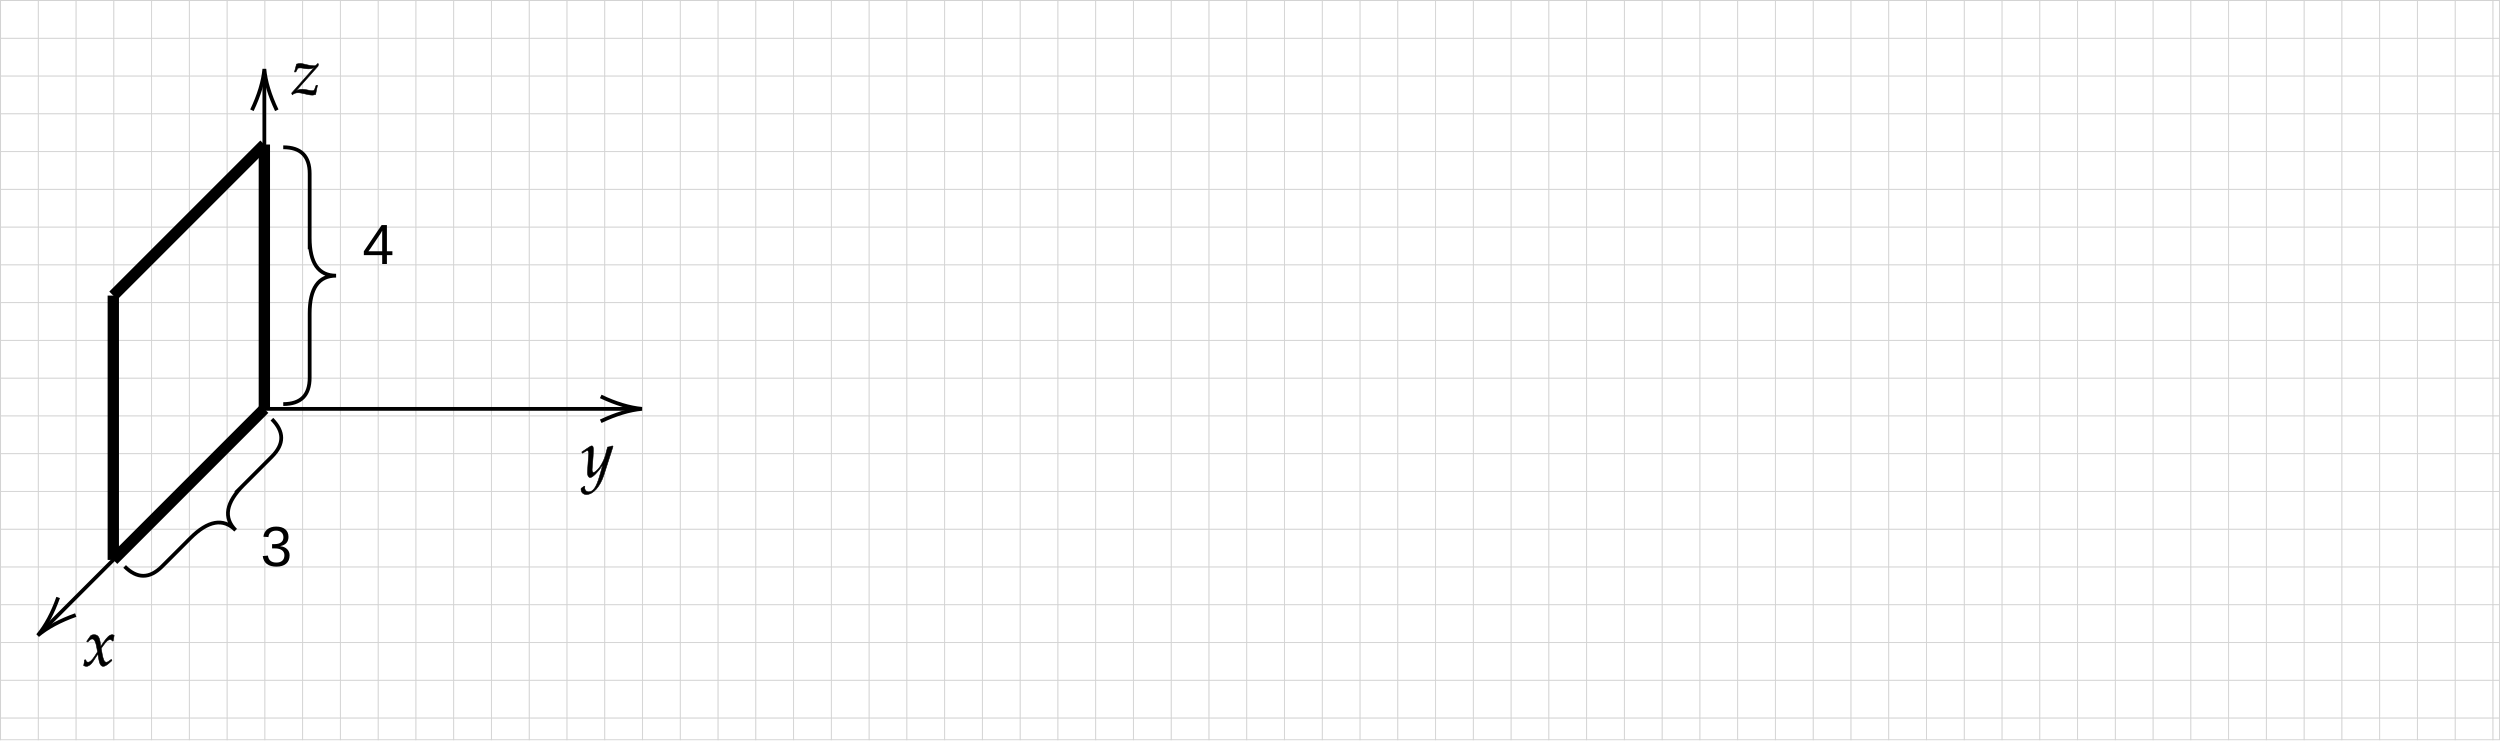
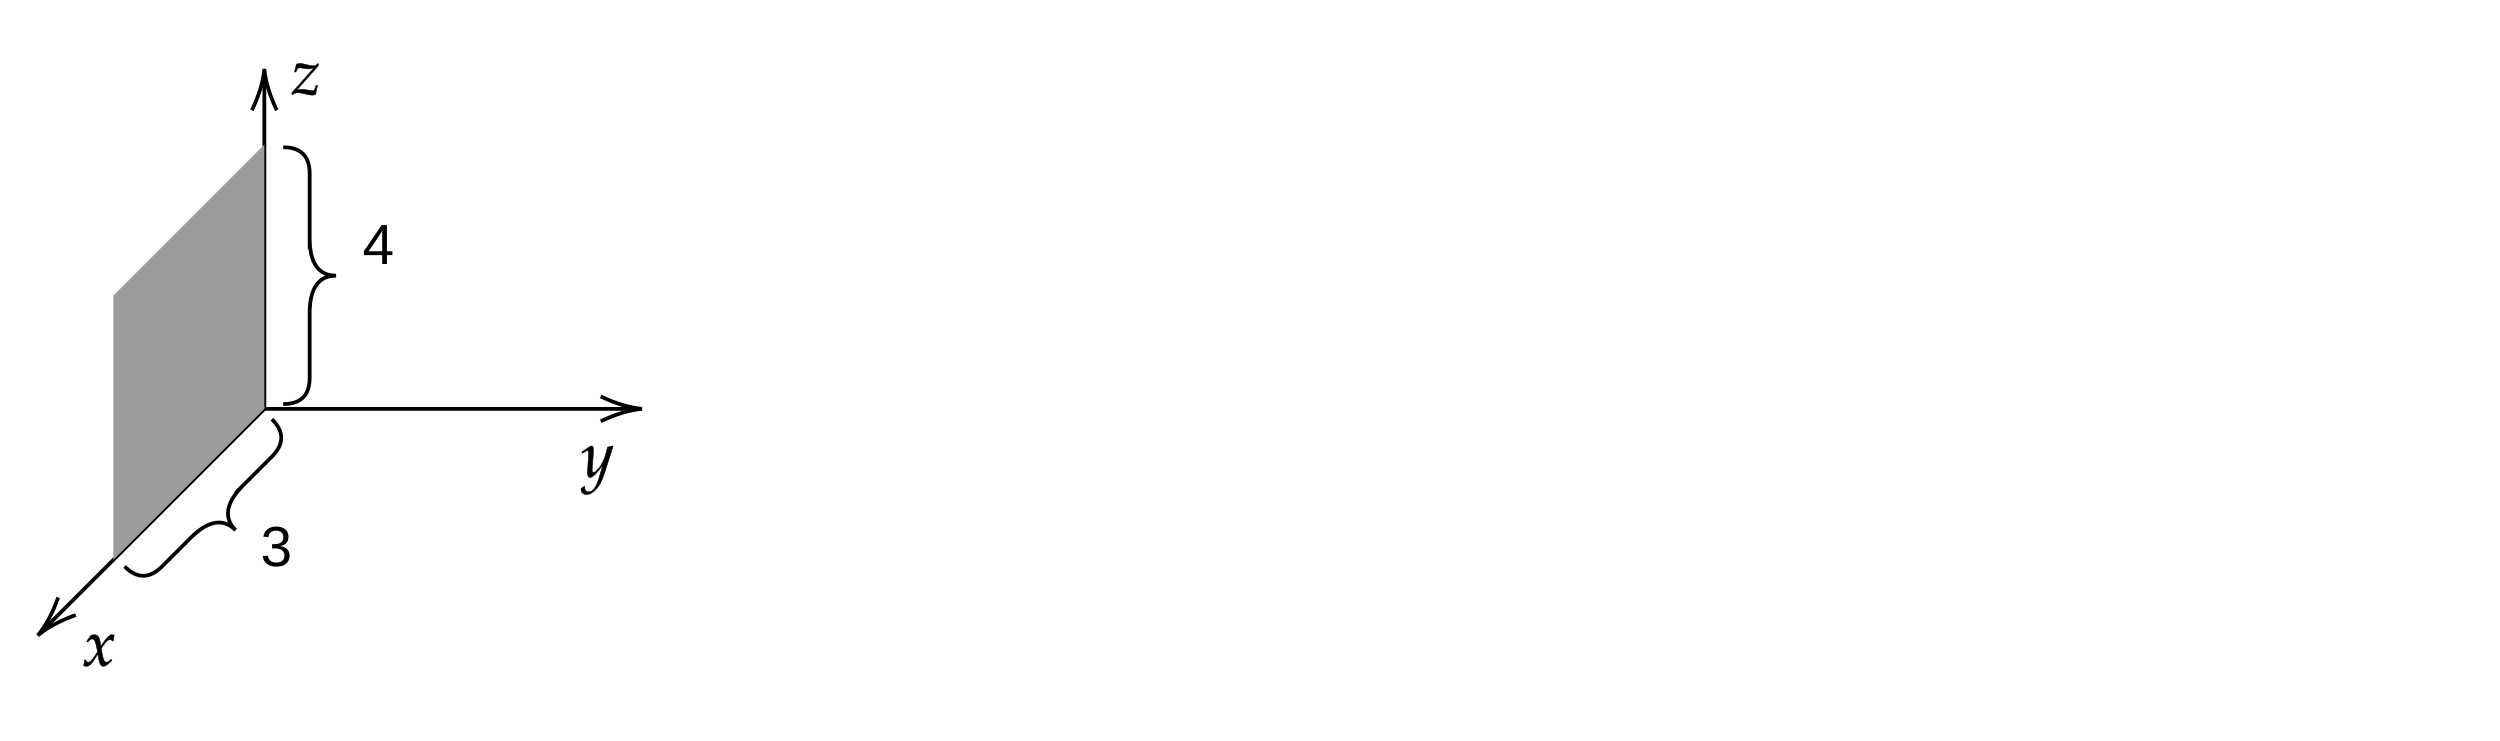
<svg xmlns="http://www.w3.org/2000/svg" x="0" y="0" width="662" height="196" style="         width:662px;         height:196px;         background: transparent;         fill: none; ">
-   <svg>
-     <g>
-       <defs>
-         <pattern id=".9386014761380028" width="10" height="10" patternUnits="userSpaceOnUse">
-           <path d="M 10 0 L 0 0 0 10" fill="none" stroke="lightgray" stroke-width="0.5" />
-         </pattern>
-       </defs>
-       <rect width="100%" height="100%" fill="url(#.9386014761380028)" stroke="lightgray" stroke-width="0.5" />
-     </g>
-   </svg>
  <svg class="role-diagram-draw-area">
    <g class="shapes-region" style="stroke: black; fill: none;">
-       <g class="grouped-shape">
-         <g class="arrow-line">
-           <path class="connection real" stroke-dasharray="" d="  M30,148.27 L30,78.27" style="stroke: rgb(0, 0, 0); stroke-width: 3; fill: rgb(155, 155, 155); fill-opacity: 0.2;" />
-         </g>
-         <g class="arrow-line">
-           <path class="connection real" stroke-dasharray="" d="  M70,38.27 L30,78.27" style="stroke: rgb(0, 0, 0); stroke-width: 3; fill: rgb(155, 155, 155); fill-opacity: 0.2;" />
-         </g>
-         <g class="arrow-line">
-           <path class="connection real" stroke-dasharray="" d="  M70,38.27 L70,108.27" style="stroke: rgb(0, 0, 0); stroke-width: 3; fill: rgb(155, 155, 155); fill-opacity: 0.2;" />
-         </g>
-         <g class="arrow-line">
-           <path class="connection real" stroke-dasharray="" d="  M30,148.27 L70,108.27" style="stroke: rgb(0, 0, 0); stroke-width: 3; fill: rgb(155, 155, 155); fill-opacity: 0.2;" />
-         </g>
-       </g>
      <g class="arrow-line">
        <path class="connection real" stroke-dasharray="" d="  M70,108.27 L11.41,166.85" style="stroke: rgb(0, 0, 0); stroke-width: 1; fill: none; fill-opacity: 1;" />
        <g stroke="#000" transform="matrix(0.7071068,-0.7071068,0.7071068,0.7071068,10,168.2667)" style="stroke: rgb(0, 0, 0); stroke-width: 1;">
          <path d=" M10.93,-3.29 Q4.96,-0.45 0,0 Q4.96,0.45 10.93,3.29" />
        </g>
      </g>
      <g class="arrow-line">
        <path class="connection real" stroke-dasharray="" d="  M70,108.27 L168,108.27" style="stroke: rgb(0, 0, 0); stroke-width: 1; fill: none; fill-opacity: 1;" />
        <g stroke="#000" transform="matrix(-1,1.2246467991473532e-16,-1.2246467991473532e-16,-1,170,108.2667)" style="stroke: rgb(0, 0, 0); stroke-width: 1;">
          <path d=" M10.93,-3.29 Q4.96,-0.45 0,0 Q4.96,0.45 10.93,3.29" />
        </g>
      </g>
      <g class="arrow-line">
        <path class="connection real" stroke-dasharray="" d="  M70,108.27 L70,20.27" style="stroke: rgb(0, 0, 0); stroke-width: 1; fill: none; fill-opacity: 1;" />
        <g stroke="#000" transform="matrix(3.061616997868383e-16,1,-1,3.061616997868383e-16,70,18.26667)" style="stroke: rgb(0, 0, 0); stroke-width: 1;">
          <path d=" M10.93,-3.29 Q4.96,-0.45 0,0 Q4.96,0.45 10.93,3.29" />
        </g>
      </g>
      <g class="composite-shape">
        <path class="real" d=" M33,150 Q37.95,154.95 42.9,150 L50.38,142.52 Q57.45,135.45 62.4,140.4 Q57.45,135.45 64.52,128.38 M62.4,130.5 L72,120.9 Q76.95,115.95 72,111" style="stroke-width: 1; stroke: rgb(0, 0, 0); fill: none; fill-opacity: 1;" />
      </g>
      <g class="composite-shape">
        <path class="real" d=" M75,107 Q82,107 82,100 L82,83 Q82,73 89,73 Q82,73 82,63 M82,66 L82,46 Q82,39 75,39" style="stroke-width: 1; stroke: rgb(0, 0, 0); fill: none; fill-opacity: 1;" />
+       </g>
+       <g class="shape">
+         <polygon class="real" points=" 70,38.27 70,108.27 30,148.27 30,78.27" style="stroke: none; stroke-width: 1; fill: rgb(155, 155, 155); fill-opacity: 1; stroke-opacity: 1;" />
      </g>
      <g />
    </g>
    <g />
    <g />
    <g />
  </svg>
  <svg width="660" height="194" style="width:660px;height:194px;font-family:Asana-Math, Asana;background:transparent;">
    <g>
      <g>
        <g>
          <g transform="matrix(1,0,0,1,22,176.2656)">
            <path transform="matrix(0.017,0,0,-0.017,0,0)" d="M9 1C24 -7 40 -11 52 -11C85 -11 124 18 155 65L231 182L242 113C255 28 278 -11 314 -11C336 -11 368 6 400 35L449 79L440 98C404 68 379 53 363 53C348 53 335 63 325 83C316 102 305 139 300 168L282 269L317 318C364 383 391 406 422 406C438 406 450 398 455 383L469 387L484 472C472 479 463 482 454 482C414 482 374 446 312 354L275 299L269 347C257 446 230 482 171 482C145 482 123 474 114 461L56 378L73 368C103 402 123 416 142 416C175 416 197 375 214 277L225 215L185 153C142 86 108 54 80 54C65 54 54 58 52 63L41 91L21 88C21 53 13 27 9 1Z" stroke="rgb(0,0,0)" stroke-opacity="1" stroke-width="8" fill="rgb(0,0,0)" fill-opacity="1" />
          </g>
        </g>
      </g>
    </g>
    <g>
      <g>
        <g>
          <g transform="matrix(1,0,0,1,154,126.2656)">
            <path transform="matrix(0.017,0,0,-0.017,0,0)" d="M-7 -180C-8 -187 -8 -193 -8 -198C-8 -241 29 -276 74 -276C180 -276 290 -152 349 33L490 473L479 482C450 471 427 465 405 463L370 331C358 284 323 211 290 162C255 111 206 67 184 67C172 67 163 90 164 115L180 322C182 353 184 391 184 419C184 464 177 482 160 482C147 482 133 475 85 442L3 386L14 368L64 398C69 401 80 410 89 410C103 410 111 391 111 358C111 357 111 351 110 343L93 100L92 60C92 18 110 -11 135 -11C172 -11 256 74 331 187L282 16C231 -161 181 -234 111 -234C76 -234 49 -207 49 -172C49 -167 50 -159 51 -150L41 -146Z" stroke="rgb(0,0,0)" stroke-opacity="1" stroke-width="8" fill="rgb(0,0,0)" fill-opacity="1" />
          </g>
        </g>
      </g>
    </g>
    <g>
      <g>
        <g>
          <g transform="matrix(1,0,0,1,77.25,25)">
            <path transform="matrix(0.017,0,0,-0.017,0,0)" d="M322 -11C334 -11 343 -9 372 -1C383 61 391 95 402 142L380 142L358 82C352 64 340 57 319 57C307 57 291 59 270 64L252 68C219 75 185 80 166 80C134 80 107 74 71 59L410 441L416 473L407 482L384 459C374 449 364 445 350 445C316 445 264 453 216 466L198 471C170 478 150 482 136 482C119 482 99 479 75 472L43 350L64 350L94 408C111 412 120 413 133 413C174 413 206 398 259 398C295 398 319 404 352 421L-1 21L8 -6C37 17 64 26 99 26C162 26 253 -11 322 -11Z" stroke="rgb(0,0,0)" stroke-opacity="1" stroke-width="8" fill="rgb(0,0,0)" fill-opacity="1" />
          </g>
        </g>
      </g>
    </g>
    <g>
      <g>
        <g>
          <text x="69" y="140" style="white-space:pre;stroke:none;fill:rgb(0,0,0);fill-opacity:1;font-size:15px;font-family:Arial, Helvetica, sans-serif;font-weight:400;font-style:normal;dominant-baseline:text-before-edge;text-decoration:none solid rgb(0, 0, 0);">3</text>
        </g>
      </g>
    </g>
    <g>
      <g>
        <g>
          <text x="96" y="60" style="white-space:pre;stroke:none;fill:rgb(0,0,0);fill-opacity:1;font-size:15px;font-family:Arial, Helvetica, sans-serif;font-weight:400;font-style:normal;dominant-baseline:text-before-edge;text-decoration:none solid rgb(0, 0, 0);">4</text>
        </g>
      </g>
    </g>
  </svg>
</svg>
